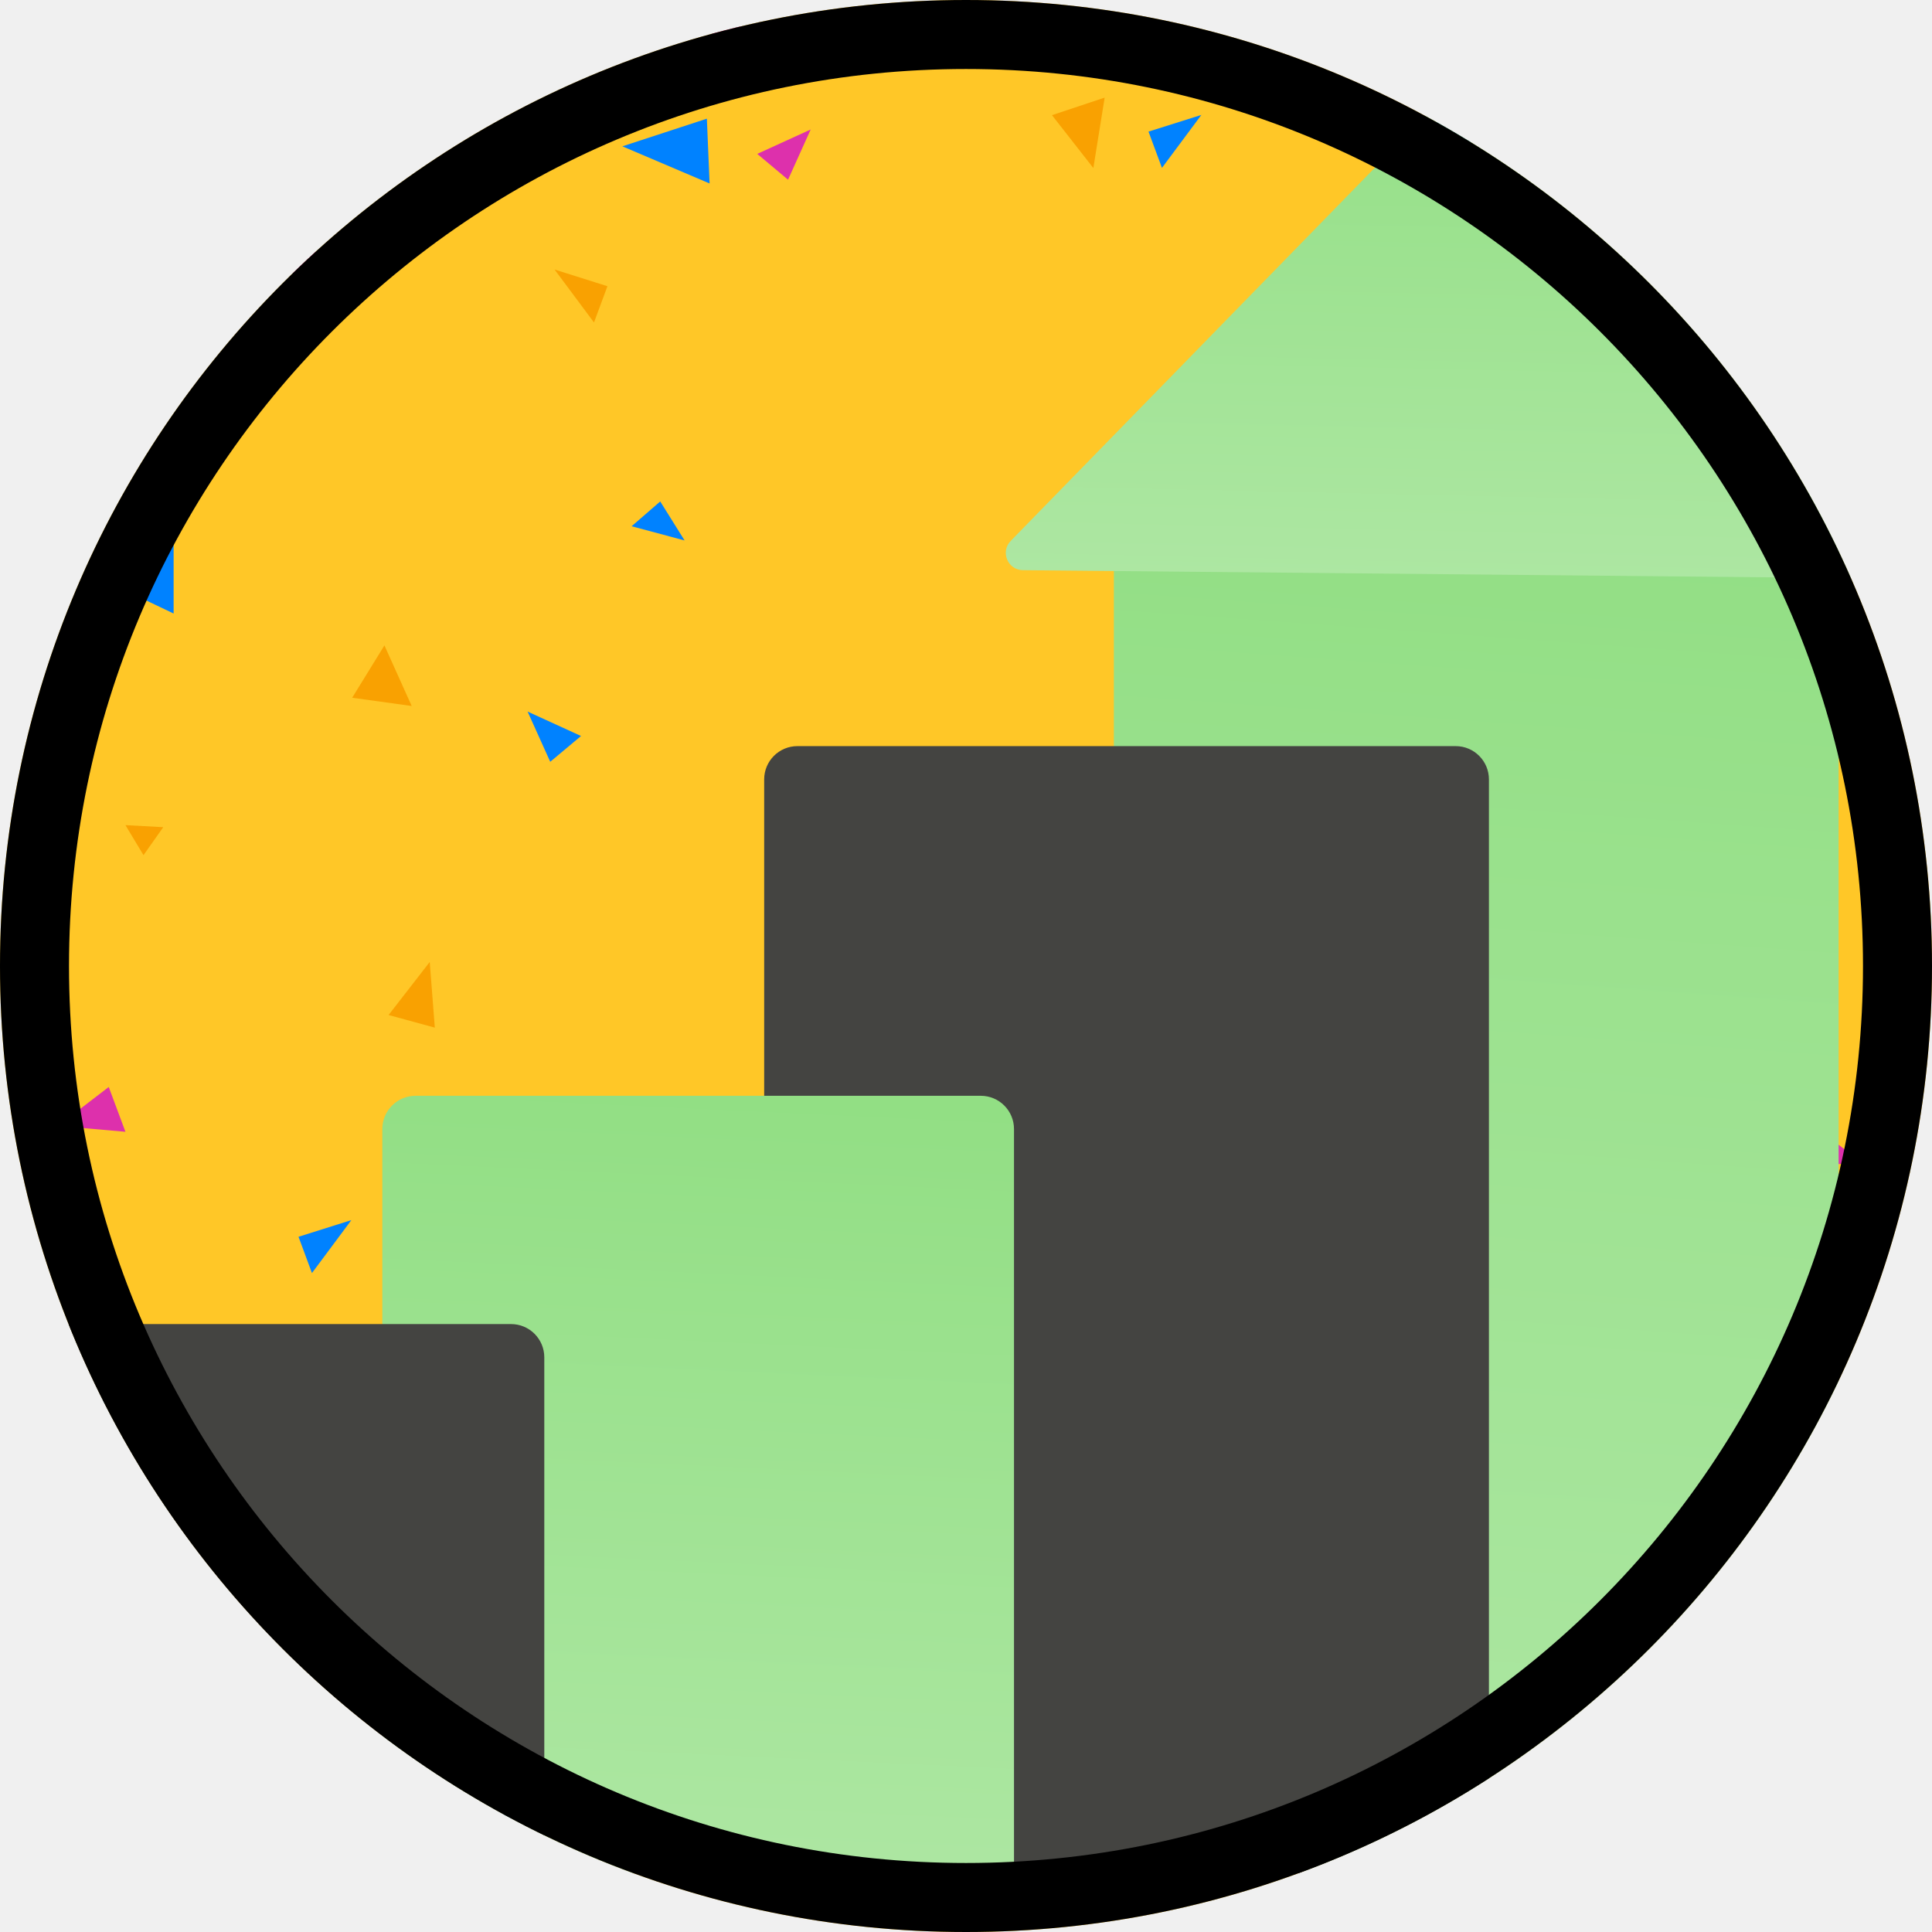
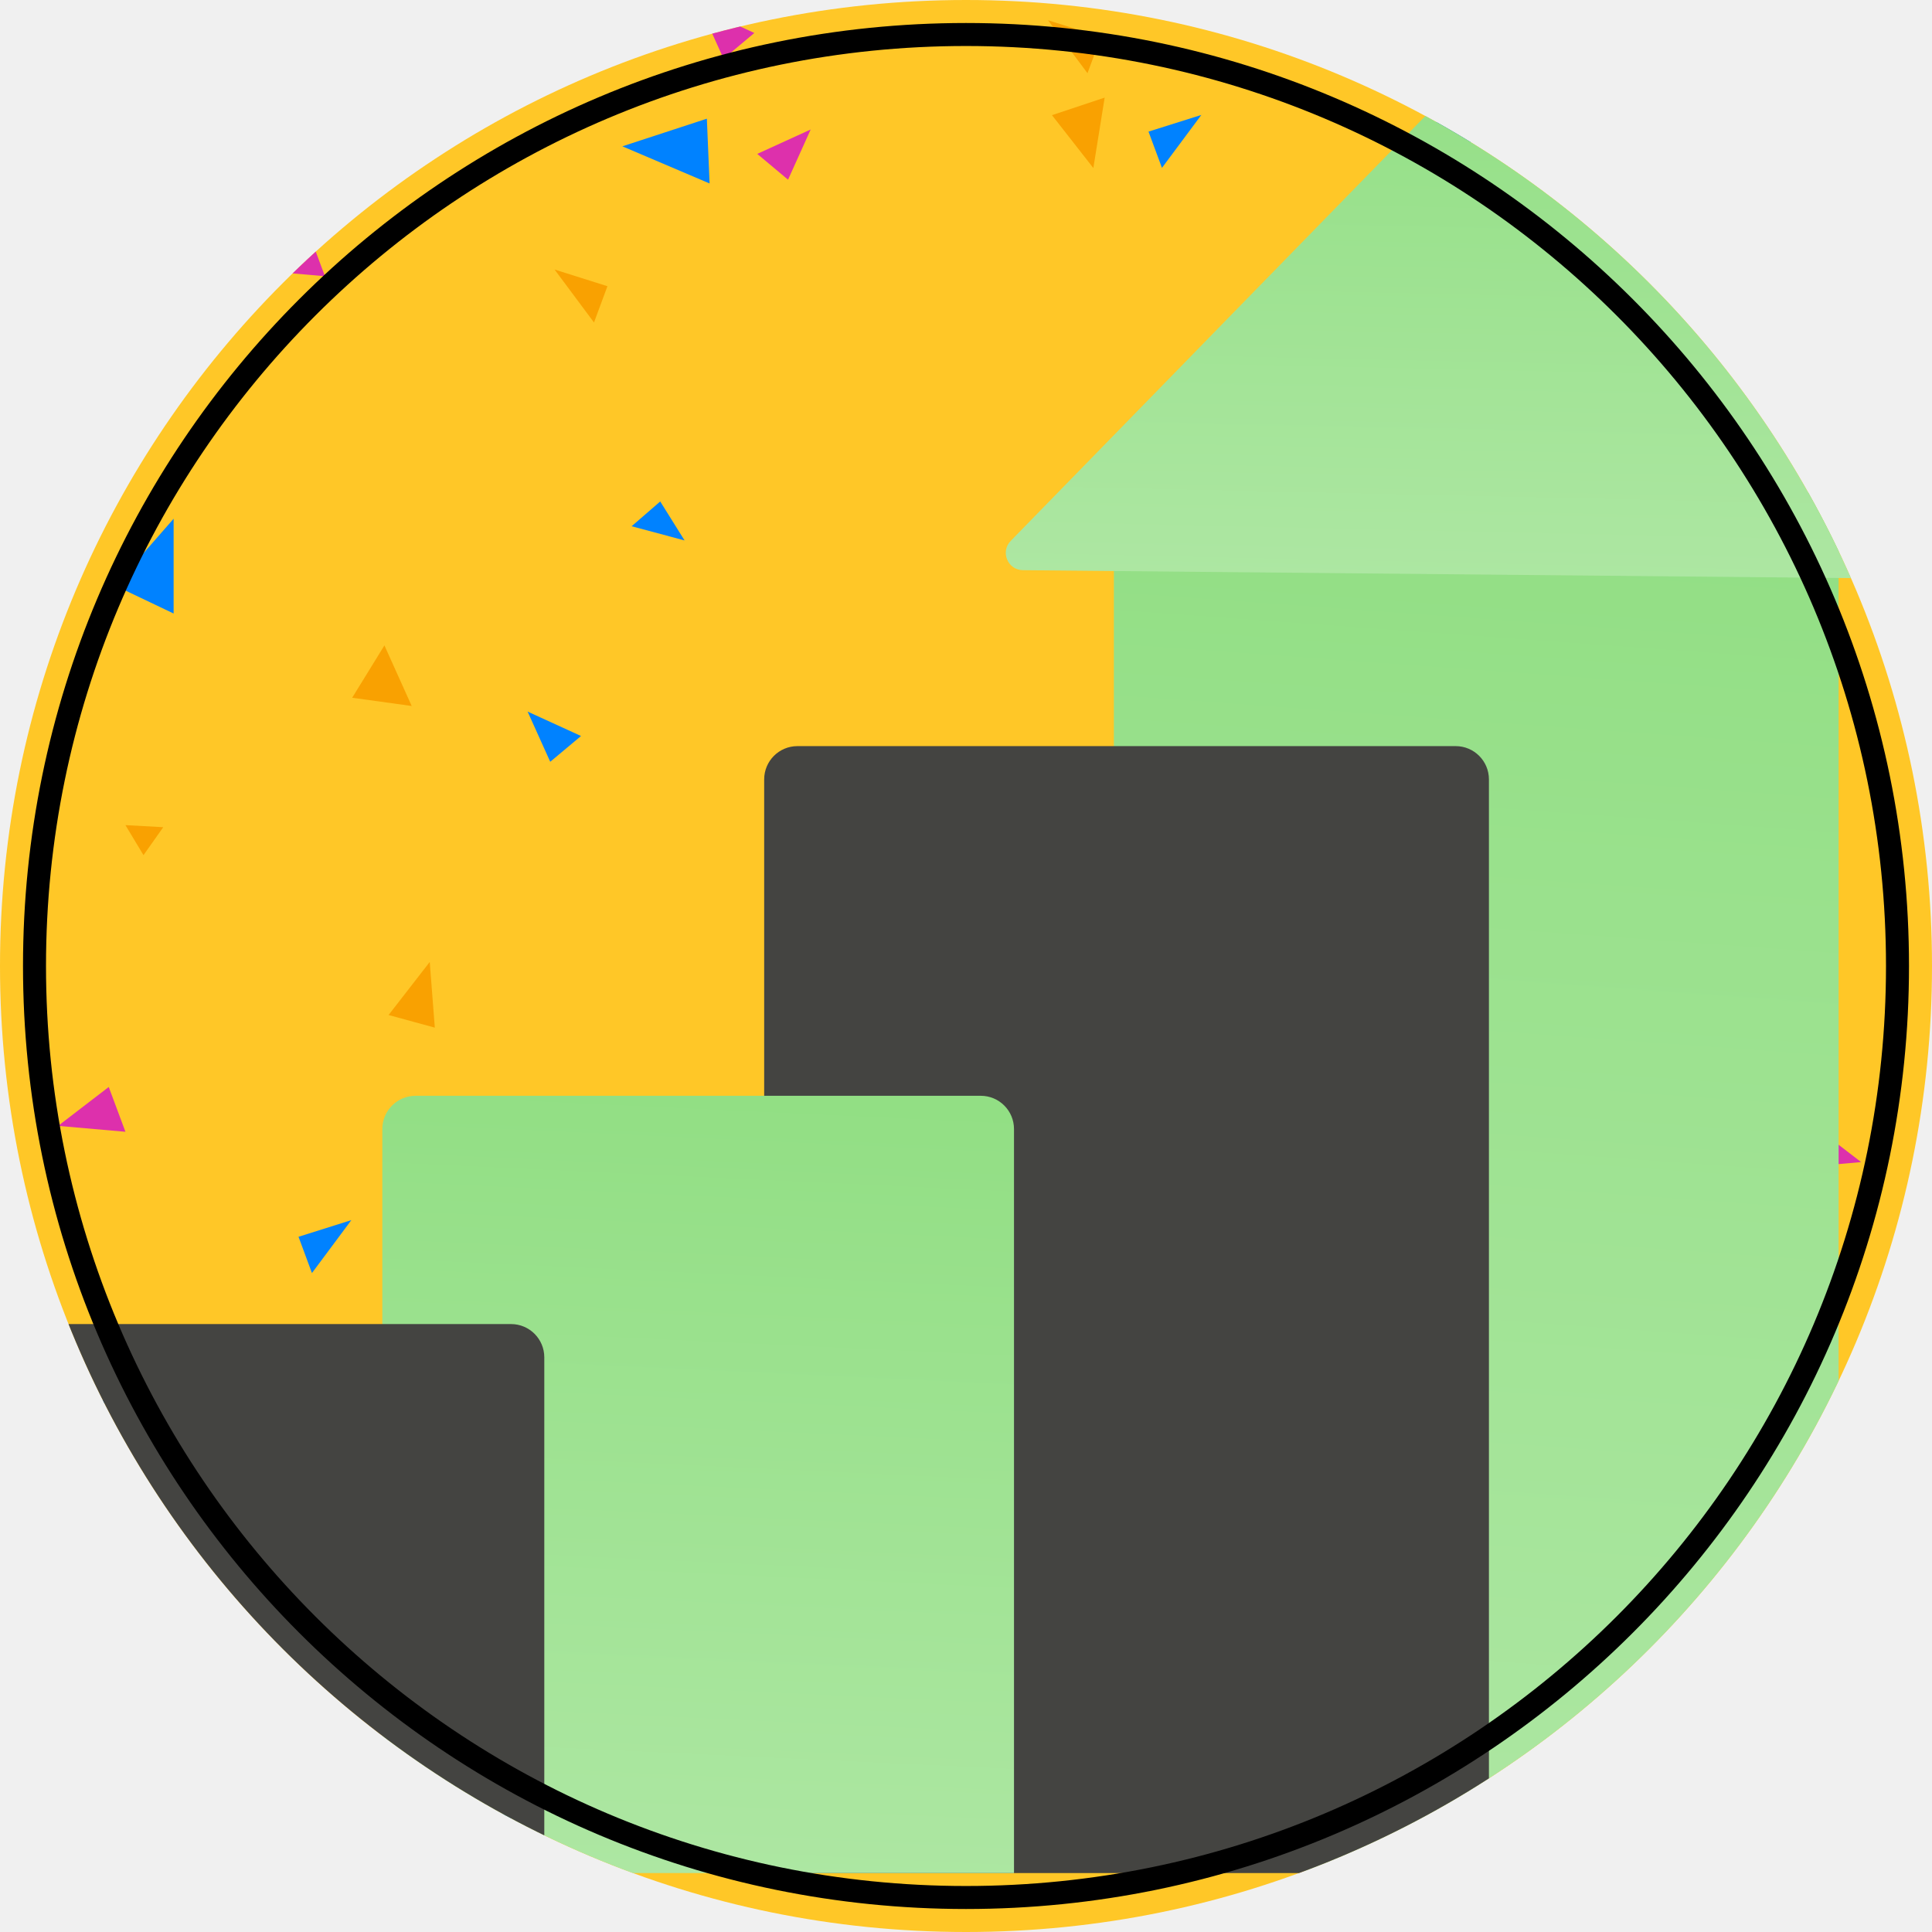
<svg xmlns="http://www.w3.org/2000/svg" width="84" height="84" viewBox="0 0 84 84" fill="none">
  <g clip-path="url(#clip0_467_9953)">
    <rect width="84" height="84" rx="42" fill="#FFC727" />
    <path d="M5.004 25.462L7.549 22.553V26.675L5.004 25.462Z" fill="#0082FF" />
    <path d="M23.923 33.121L22.939 30.938L25.262 32L23.923 33.121Z" fill="#0082FF" />
    <path d="M11.199 11.754L13.402 10.062L14.128 12.01L11.199 11.754Z" fill="#DD30AC" />
    <path d="M2.525 48.951L4.728 47.26L5.454 49.208L2.525 48.951Z" fill="#DD30AC" />
    <path d="M10.266 80.877L9.066 78.372L11.122 78.064L10.266 80.877Z" fill="#DD30AC" />
    <path d="M18.905 44.68L16.895 44.131L18.684 41.825L18.905 44.68Z" fill="#F9A101" />
    <path d="M16.714 28.061L15.312 30.337L17.9 30.695L16.714 28.061Z" fill="#F9A101" />
    <path d="M2 63.729L4.545 60.82V64.942L2 63.729Z" fill="#0082FF" />
    <path d="M20.29 63.003L19.306 60.82L21.629 61.881L20.29 63.003Z" fill="#DD30AC" />
    <path d="M11.514 69.072L13.717 67.381L14.443 69.329L11.514 69.072Z" fill="#F9A101" />
    <path d="M12.979 53.773L13.563 55.35L15.277 53.048L12.979 53.773Z" fill="#0082FF" />
    <path d="M48.029 4.244L47.537 7.306L45.738 5.007L48.029 4.244Z" fill="#F9A101" />
    <path d="M31.459 2.554L30.476 0.371L32.798 1.433L31.459 2.554Z" fill="#DD30AC" />
    <path d="M49.935 5.722L50.52 7.299L52.233 4.997L49.935 5.722Z" fill="#0082FF" />
    <path d="M62.625 6.453L64.274 6.122L62.267 4.071L62.625 6.453Z" fill="#0082FF" />
    <path d="M21.417 77.667L22.001 79.244L23.182 78.101L21.417 77.667Z" fill="#0082FF" />
    <path d="M5.454 35.875L6.239 37.181L7.098 35.965L5.454 35.875Z" fill="#F9A101" />
    <path d="M27.461 22.88L29.764 23.497L28.706 21.803L27.461 22.88Z" fill="#0082FF" />
    <path d="M77.486 25.149L74.94 22.24L75.887 25.202L77.486 25.149Z" fill="#0082FF" />
    <path d="M57.329 35.807L58.313 33.624L55.99 34.685L57.329 35.807Z" fill="#0082FF" />
    <path d="M64.274 19.163L62.071 17.471L61.345 19.419L64.274 19.163Z" fill="#DD30AC" />
    <path d="M80.92 50.526L78.717 48.834L77.991 50.782L80.92 50.526Z" fill="#DD30AC" />
    <path d="M72.662 80.877L73.861 78.372L71.806 78.064L72.662 80.877Z" fill="#DD30AC" />
    <path d="M58.563 47.04L57.831 44.361L56.075 45.473L58.563 47.04Z" fill="#DD30AC" />
    <path d="M67.901 45.091L69.911 44.542L68.122 42.235L67.901 45.091Z" fill="#F9A101" />
    <path d="M67.505 30.823L68.906 33.099L66.319 33.458L67.505 30.823Z" fill="#F9A101" />
    <path d="M82 66.278L79.455 63.368V67.49L82 66.278Z" fill="#0082FF" />
    <path d="M61.476 60.643L62.46 58.46L60.137 59.521L61.476 60.643Z" fill="#DD30AC" />
    <path d="M68.075 70.046L65.872 68.355L65.146 70.302L68.075 70.046Z" fill="#F9A101" />
    <path d="M69.502 55.904L68.918 57.481L67.204 55.178L69.502 55.904Z" fill="#0082FF" />
    <path d="M30.733 5.16L27.059 6.362L30.852 7.977L30.733 5.16Z" fill="#0082FF" />
    <path d="M34.263 7.813L35.247 5.63L32.924 6.691L34.263 7.813Z" fill="#DD30AC" />
    <path d="M47.866 1.606L47.282 3.183L45.568 0.881L47.866 1.606Z" fill="#F9A101" />
    <path d="M26.41 12.444L25.826 14.021L24.112 11.719L26.41 12.444Z" fill="#F9A101" />
    <path d="M61.511 77.667L60.926 79.244L59.746 78.101L61.511 77.667Z" fill="#0082FF" />
    <path d="M79.838 38.127L78.715 39.996L77.485 38.256L79.838 38.127Z" fill="#F9A101" />
    <path d="M55.148 24.798L52.846 25.415L53.902 23.721L55.148 24.798Z" fill="#0082FF" />
    <path d="M79.415 81.336H48.429V22.841C48.429 22.043 49.076 21.395 49.874 21.395H78.495C79.293 21.395 79.94 22.043 79.94 22.841V80.811C79.94 81.101 79.705 81.336 79.415 81.336Z" fill="url(#paint0_linear_467_9953)" />
    <path d="M43.945 23.516L65.111 1.826C65.426 1.503 65.953 1.53 66.234 1.882L83.835 23.943C84.229 24.437 83.873 25.167 83.241 25.161L44.474 24.79C43.814 24.784 43.483 23.989 43.945 23.516Z" fill="url(#paint1_linear_467_9953)" />
    <path d="M64.21 81.438H33.225V33.886C33.225 33.088 33.872 32.44 34.67 32.44H63.291C64.089 32.44 64.736 33.088 64.736 33.886V80.912C64.736 81.202 64.501 81.438 64.21 81.438Z" fill="#444441" />
    <path d="M44.087 81.438H16.623V49.089C16.623 48.29 17.271 47.643 18.069 47.643H42.642C43.44 47.643 44.087 48.29 44.087 49.089V81.438Z" fill="url(#paint2_linear_467_9953)" />
    <path d="M23.665 81.438H0.525C0.235 81.438 0 81.202 0 80.912V59.014C0 58.216 0.647 57.568 1.446 57.568H22.219C23.017 57.568 23.665 58.216 23.665 59.014V81.438Z" fill="#444441" />
  </g>
-   <rect x="1.5" y="1.5" width="81" height="81" rx="40.5" stroke="black" stroke-width="3" />
+   <rect x="1.5" y="1.5" width="81" height="81" rx="40.5" stroke="black" strokeWidth="3" />
  <defs>
    <linearGradient id="paint0_linear_467_9953" x1="62.366" y1="112.854" x2="74.082" y2="-49.553" gradientUnits="userSpaceOnUse">
      <stop stop-color="#BBEBB2" />
      <stop offset="1" stop-color="#72D560" />
    </linearGradient>
    <linearGradient id="paint1_linear_467_9953" x1="61.541" y1="37.55" x2="62.964" y2="-26.589" gradientUnits="userSpaceOnUse">
      <stop stop-color="#BBEBB2" />
      <stop offset="1" stop-color="#72D560" />
    </linearGradient>
    <linearGradient id="paint2_linear_467_9953" x1="28.77" y1="99.207" x2="33.056" y2="7.366" gradientUnits="userSpaceOnUse">
      <stop stop-color="#BBEBB2" />
      <stop offset="1" stop-color="#72D560" />
    </linearGradient>
    <clipPath id="clip0_467_9953">
      <rect width="84" height="84" rx="42" fill="white" />
    </clipPath>
  </defs>
</svg>
